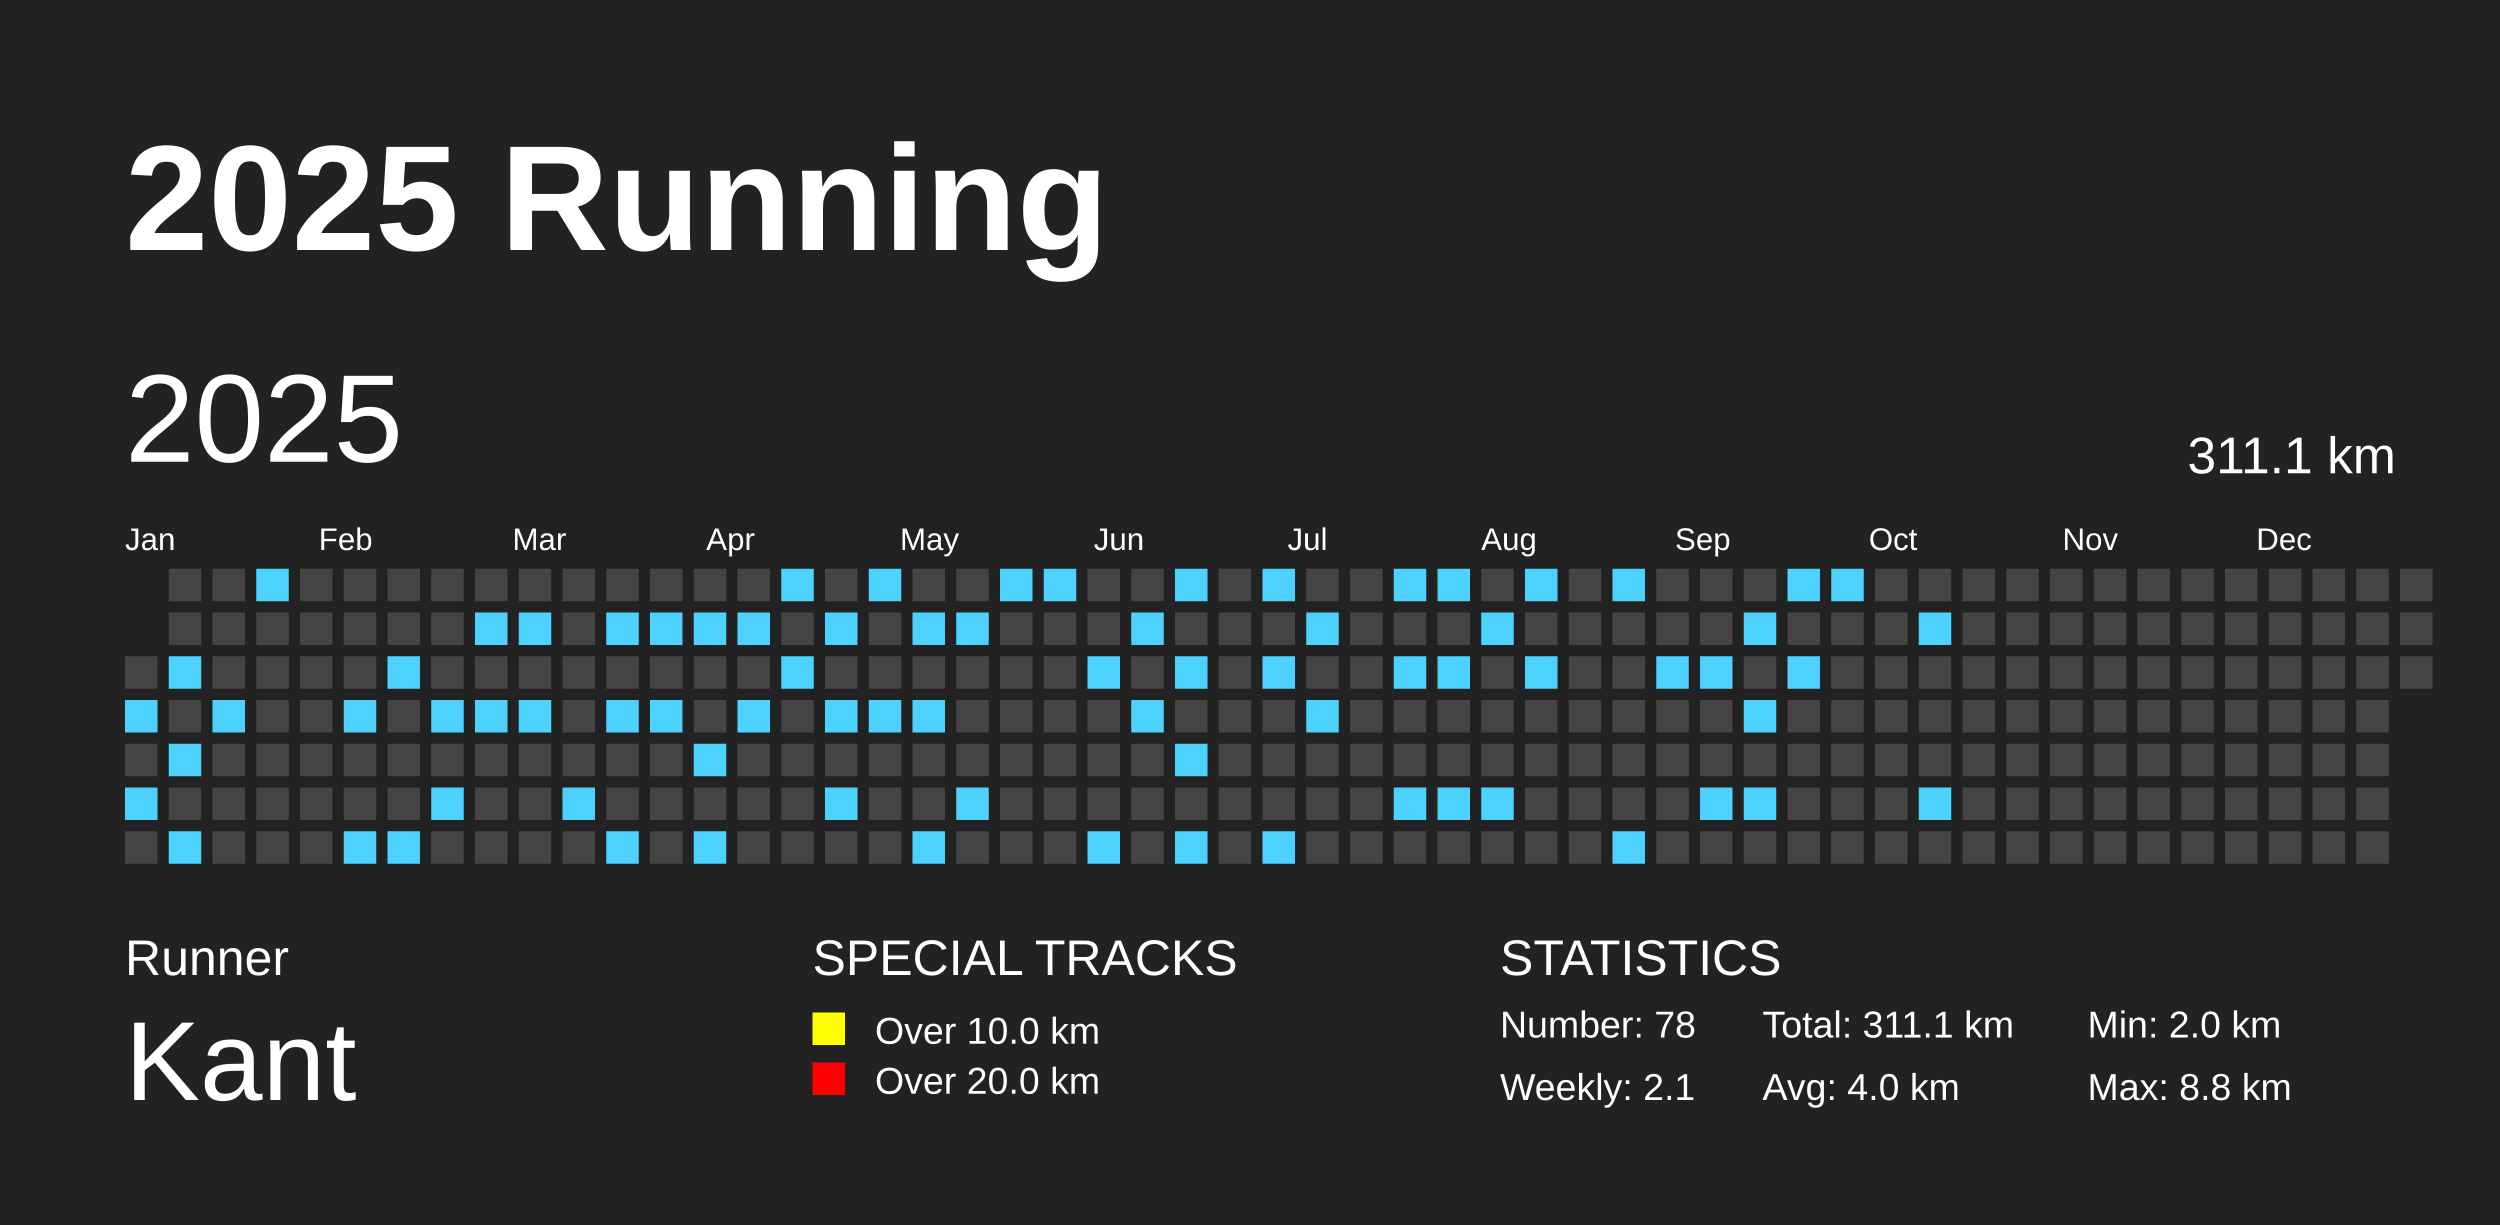
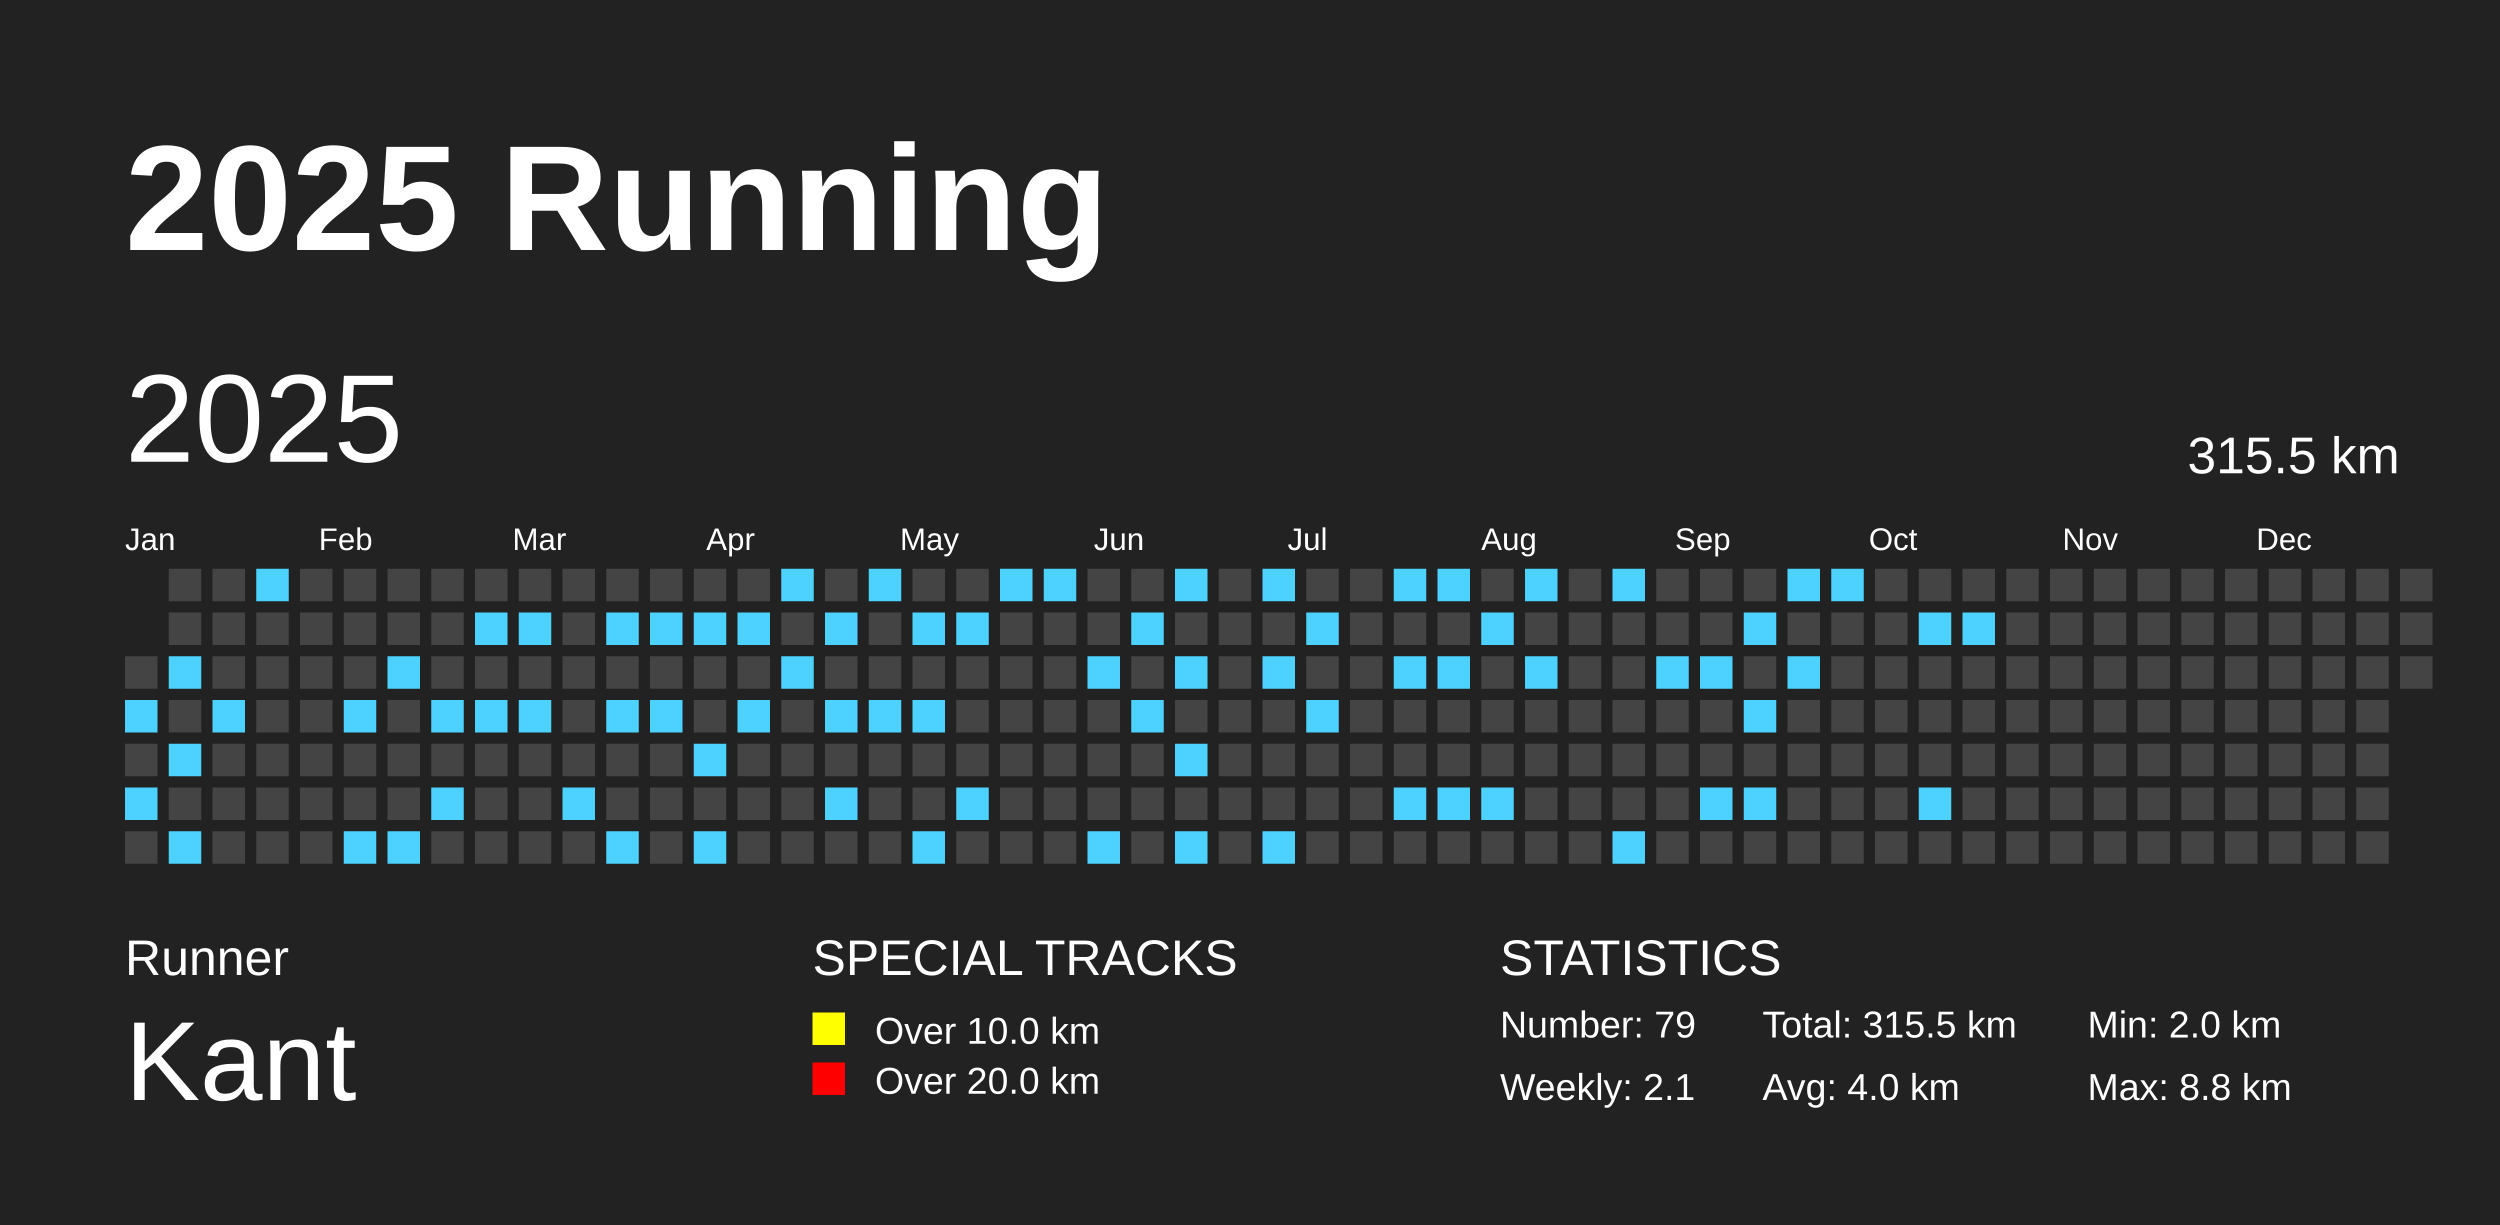
<svg xmlns="http://www.w3.org/2000/svg" baseProfile="full" height="98mm" version="1.1" viewBox="0,0,200,98" width="200mm">
  <defs />
  <rect fill="#222222" height="98" width="200" x="0" y="0" />
  <text fill="#FFFFFF" style="font-size:12px; font-family:Arial; font-weight:bold;" x="10" y="20">2025 Running</text>
  <text fill="#FFFFFF" style="font-size:4px; font-family:Arial" x="10" y="78">Runner</text>
  <text fill="#FFFFFF" style="font-size:9px; font-family:Arial" x="10" y="88">Kant</text>
  <text fill="#FFFFFF" style="font-size:4px; font-family:Arial" x="65" y="78">SPECIAL TRACKS</text>
  <rect fill="yellow" height="2.6" width="2.6" x="65" y="81" />
  <text fill="#FFFFFF" style="font-size:3px; font-family:Arial" x="70" y="83.5">Over 10.0 km</text>
  <rect fill="red" height="2.6" width="2.6" x="65" y="85" />
  <text fill="#FFFFFF" style="font-size:3px; font-family:Arial" x="70" y="87.5">Over 20.0 km</text>
  <text fill="#FFFFFF" style="font-size:4px; font-family:Arial" x="120" y="78">STATISTICS</text>
-   <text fill="#FFFFFF" style="font-size:3px; font-family:Arial" x="120" y="83">Number: 78</text>
+   <text fill="#FFFFFF" style="font-size:3px; font-family:Arial" x="120" y="83">Number: 79</text>
  <text fill="#FFFFFF" style="font-size:3px; font-family:Arial" x="120" y="88">Weekly: 2.1</text>
-   <text fill="#FFFFFF" style="font-size:3px; font-family:Arial" x="141" y="83">Total: 311.1 km</text>
+   <text fill="#FFFFFF" style="font-size:3px; font-family:Arial" x="141" y="83">Total: 315.5 km</text>
  <text fill="#FFFFFF" style="font-size:3px; font-family:Arial" x="141" y="88">Avg: 4.0 km</text>
  <text fill="#FFFFFF" style="font-size:3px; font-family:Arial" x="167" y="83">Min: 2.0 km</text>
  <text fill="#FFFFFF" style="font-size:3px; font-family:Arial" x="167" y="88">Max: 8.8 km</text>
  <text dominant-baseline="hanging" fill="#FFFFFF" style="font-size:10.0px; font-family:Arial;" x="10" y="30">2025</text>
-   <text dominant-baseline="hanging" fill="#FFFFFF" style="font-size:4.125px; font-family:Arial;" x="175" y="35">311.1 km</text>
+   <text dominant-baseline="hanging" fill="#FFFFFF" style="font-size:4.125px; font-family:Arial;" x="175" y="35">315.5 km</text>
  <text fill="#FFFFFF" style="font-size:2.5px; font-family:Arial" x="10.0" y="44">Jan</text>
  <text fill="#FFFFFF" style="font-size:2.5px; font-family:Arial" x="25.5" y="44">Feb</text>
  <text fill="#FFFFFF" style="font-size:2.5px; font-family:Arial" x="41.0" y="44">Mar</text>
  <text fill="#FFFFFF" style="font-size:2.5px; font-family:Arial" x="56.5" y="44">Apr</text>
  <text fill="#FFFFFF" style="font-size:2.5px; font-family:Arial" x="72.0" y="44">May</text>
  <text fill="#FFFFFF" style="font-size:2.5px; font-family:Arial" x="87.5" y="44">Jun</text>
  <text fill="#FFFFFF" style="font-size:2.5px; font-family:Arial" x="103.0" y="44">Jul</text>
  <text fill="#FFFFFF" style="font-size:2.5px; font-family:Arial" x="118.5" y="44">Aug</text>
  <text fill="#FFFFFF" style="font-size:2.5px; font-family:Arial" x="134.0" y="44">Sep</text>
  <text fill="#FFFFFF" style="font-size:2.5px; font-family:Arial" x="149.5" y="44">Oct</text>
  <text fill="#FFFFFF" style="font-size:2.5px; font-family:Arial" x="165.0" y="44">Nov</text>
  <text fill="#FFFFFF" style="font-size:2.5px; font-family:Arial" x="180.5" y="44">Dec</text>
  <rect fill="#444444" height="2.6" width="2.6" x="10.0" y="52.5" />
  <rect fill="#4DD2FF" height="2.6" width="2.6" x="10.0" y="56.0" />
  <rect fill="#444444" height="2.6" width="2.6" x="10.0" y="59.5" />
  <rect fill="#4DD2FF" height="2.6" width="2.6" x="10.0" y="63.0" />
  <rect fill="#444444" height="2.6" width="2.6" x="10.0" y="66.5" />
  <rect fill="#444444" height="2.6" width="2.6" x="13.5" y="45.5" />
  <rect fill="#444444" height="2.6" width="2.6" x="13.5" y="49.0" />
  <rect fill="#4DD2FF" height="2.6" width="2.6" x="13.5" y="52.5" />
  <rect fill="#444444" height="2.6" width="2.6" x="13.5" y="56.0" />
  <rect fill="#4DD2FF" height="2.6" width="2.6" x="13.5" y="59.5" />
  <rect fill="#444444" height="2.6" width="2.6" x="13.5" y="63.0" />
  <rect fill="#4DD2FF" height="2.6" width="2.6" x="13.5" y="66.5" />
  <rect fill="#444444" height="2.6" width="2.6" x="17.0" y="45.5" />
  <rect fill="#444444" height="2.6" width="2.6" x="17.0" y="49.0" />
  <rect fill="#444444" height="2.6" width="2.6" x="17.0" y="52.5" />
  <rect fill="#4DD2FF" height="2.6" width="2.6" x="17.0" y="56.0" />
  <rect fill="#444444" height="2.6" width="2.6" x="17.0" y="59.5" />
  <rect fill="#444444" height="2.6" width="2.6" x="17.0" y="63.0" />
  <rect fill="#444444" height="2.6" width="2.6" x="17.0" y="66.5" />
  <rect fill="#4DD2FF" height="2.6" width="2.6" x="20.5" y="45.5" />
  <rect fill="#444444" height="2.6" width="2.6" x="20.5" y="49.0" />
  <rect fill="#444444" height="2.6" width="2.6" x="20.5" y="52.5" />
  <rect fill="#444444" height="2.6" width="2.6" x="20.5" y="56.0" />
  <rect fill="#444444" height="2.6" width="2.6" x="20.5" y="59.5" />
  <rect fill="#444444" height="2.6" width="2.6" x="20.5" y="63.0" />
  <rect fill="#444444" height="2.6" width="2.6" x="20.5" y="66.5" />
  <rect fill="#444444" height="2.6" width="2.6" x="24.0" y="45.5" />
  <rect fill="#444444" height="2.6" width="2.6" x="24.0" y="49.0" />
  <rect fill="#444444" height="2.6" width="2.6" x="24.0" y="52.5" />
  <rect fill="#444444" height="2.6" width="2.6" x="24.0" y="56.0" />
  <rect fill="#444444" height="2.6" width="2.6" x="24.0" y="59.5" />
  <rect fill="#444444" height="2.6" width="2.6" x="24.0" y="63.0" />
  <rect fill="#444444" height="2.6" width="2.6" x="24.0" y="66.5" />
  <rect fill="#444444" height="2.6" width="2.6" x="27.5" y="45.5" />
  <rect fill="#444444" height="2.6" width="2.6" x="27.5" y="49.0" />
  <rect fill="#444444" height="2.6" width="2.6" x="27.5" y="52.5" />
  <rect fill="#4DD2FF" height="2.6" width="2.6" x="27.5" y="56.0" />
  <rect fill="#444444" height="2.6" width="2.6" x="27.5" y="59.5" />
  <rect fill="#444444" height="2.6" width="2.6" x="27.5" y="63.0" />
  <rect fill="#4DD2FF" height="2.6" width="2.6" x="27.5" y="66.5" />
  <rect fill="#444444" height="2.6" width="2.6" x="31.0" y="45.5" />
  <rect fill="#444444" height="2.6" width="2.6" x="31.0" y="49.0" />
  <rect fill="#4DD2FF" height="2.6" width="2.6" x="31.0" y="52.5" />
  <rect fill="#444444" height="2.6" width="2.6" x="31.0" y="56.0" />
  <rect fill="#444444" height="2.6" width="2.6" x="31.0" y="59.5" />
  <rect fill="#444444" height="2.6" width="2.6" x="31.0" y="63.0" />
  <rect fill="#4DD2FF" height="2.6" width="2.6" x="31.0" y="66.5" />
  <rect fill="#444444" height="2.6" width="2.6" x="34.5" y="45.5" />
  <rect fill="#444444" height="2.6" width="2.6" x="34.5" y="49.0" />
  <rect fill="#444444" height="2.6" width="2.6" x="34.5" y="52.5" />
  <rect fill="#4DD2FF" height="2.6" width="2.6" x="34.5" y="56.0" />
  <rect fill="#444444" height="2.6" width="2.6" x="34.5" y="59.5" />
  <rect fill="#4DD2FF" height="2.6" width="2.6" x="34.5" y="63.0" />
  <rect fill="#444444" height="2.6" width="2.6" x="34.5" y="66.5" />
  <rect fill="#444444" height="2.6" width="2.6" x="38.0" y="45.5" />
  <rect fill="#4DD2FF" height="2.6" width="2.6" x="38.0" y="49.0" />
  <rect fill="#444444" height="2.6" width="2.6" x="38.0" y="52.5" />
  <rect fill="#4DD2FF" height="2.6" width="2.6" x="38.0" y="56.0" />
  <rect fill="#444444" height="2.6" width="2.6" x="38.0" y="59.5" />
  <rect fill="#444444" height="2.6" width="2.6" x="38.0" y="63.0" />
  <rect fill="#444444" height="2.6" width="2.6" x="38.0" y="66.5" />
  <rect fill="#444444" height="2.6" width="2.6" x="41.5" y="45.5" />
  <rect fill="#4DD2FF" height="2.6" width="2.6" x="41.5" y="49.0" />
  <rect fill="#444444" height="2.6" width="2.6" x="41.5" y="52.5" />
  <rect fill="#4DD2FF" height="2.6" width="2.6" x="41.5" y="56.0" />
  <rect fill="#444444" height="2.6" width="2.6" x="41.5" y="59.5" />
  <rect fill="#444444" height="2.6" width="2.6" x="41.5" y="63.0" />
  <rect fill="#444444" height="2.6" width="2.6" x="41.5" y="66.5" />
  <rect fill="#444444" height="2.6" width="2.6" x="45.0" y="45.5" />
  <rect fill="#444444" height="2.6" width="2.6" x="45.0" y="49.0" />
  <rect fill="#444444" height="2.6" width="2.6" x="45.0" y="52.5" />
  <rect fill="#444444" height="2.6" width="2.6" x="45.0" y="56.0" />
  <rect fill="#444444" height="2.6" width="2.6" x="45.0" y="59.5" />
  <rect fill="#4DD2FF" height="2.6" width="2.6" x="45.0" y="63.0" />
  <rect fill="#444444" height="2.6" width="2.6" x="45.0" y="66.5" />
  <rect fill="#444444" height="2.6" width="2.6" x="48.5" y="45.5" />
  <rect fill="#4DD2FF" height="2.6" width="2.6" x="48.5" y="49.0" />
  <rect fill="#444444" height="2.6" width="2.6" x="48.5" y="52.5" />
  <rect fill="#4DD2FF" height="2.6" width="2.6" x="48.5" y="56.0" />
  <rect fill="#444444" height="2.6" width="2.6" x="48.5" y="59.5" />
  <rect fill="#444444" height="2.6" width="2.6" x="48.5" y="63.0" />
  <rect fill="#4DD2FF" height="2.6" width="2.6" x="48.5" y="66.5" />
  <rect fill="#444444" height="2.6" width="2.6" x="52.0" y="45.5" />
  <rect fill="#4DD2FF" height="2.6" width="2.6" x="52.0" y="49.0" />
  <rect fill="#444444" height="2.6" width="2.6" x="52.0" y="52.5" />
  <rect fill="#4DD2FF" height="2.6" width="2.6" x="52.0" y="56.0" />
  <rect fill="#444444" height="2.6" width="2.6" x="52.0" y="59.5" />
  <rect fill="#444444" height="2.6" width="2.6" x="52.0" y="63.0" />
  <rect fill="#444444" height="2.6" width="2.6" x="52.0" y="66.5" />
  <rect fill="#444444" height="2.6" width="2.6" x="55.5" y="45.5" />
  <rect fill="#4DD2FF" height="2.6" width="2.6" x="55.5" y="49.0" />
  <rect fill="#444444" height="2.6" width="2.6" x="55.5" y="52.5" />
  <rect fill="#444444" height="2.6" width="2.6" x="55.5" y="56.0" />
  <rect fill="#4DD2FF" height="2.6" width="2.6" x="55.5" y="59.5" />
  <rect fill="#444444" height="2.6" width="2.6" x="55.5" y="63.0" />
  <rect fill="#4DD2FF" height="2.6" width="2.6" x="55.5" y="66.5" />
  <rect fill="#444444" height="2.6" width="2.6" x="59.0" y="45.5" />
  <rect fill="#4DD2FF" height="2.6" width="2.6" x="59.0" y="49.0" />
  <rect fill="#444444" height="2.6" width="2.6" x="59.0" y="52.5" />
  <rect fill="#4DD2FF" height="2.6" width="2.6" x="59.0" y="56.0" />
  <rect fill="#444444" height="2.6" width="2.6" x="59.0" y="59.5" />
  <rect fill="#444444" height="2.6" width="2.6" x="59.0" y="63.0" />
  <rect fill="#444444" height="2.6" width="2.6" x="59.0" y="66.5" />
  <rect fill="#4DD2FF" height="2.6" width="2.6" x="62.5" y="45.5" />
  <rect fill="#444444" height="2.6" width="2.6" x="62.5" y="49.0" />
  <rect fill="#4DD2FF" height="2.6" width="2.6" x="62.5" y="52.5" />
  <rect fill="#444444" height="2.6" width="2.6" x="62.5" y="56.0" />
  <rect fill="#444444" height="2.6" width="2.6" x="62.5" y="59.5" />
  <rect fill="#444444" height="2.6" width="2.6" x="62.5" y="63.0" />
  <rect fill="#444444" height="2.6" width="2.6" x="62.5" y="66.5" />
  <rect fill="#444444" height="2.6" width="2.6" x="66.0" y="45.5" />
  <rect fill="#4DD2FF" height="2.6" width="2.6" x="66.0" y="49.0" />
  <rect fill="#444444" height="2.6" width="2.6" x="66.0" y="52.5" />
  <rect fill="#4DD2FF" height="2.6" width="2.6" x="66.0" y="56.0" />
  <rect fill="#444444" height="2.6" width="2.6" x="66.0" y="59.5" />
  <rect fill="#4DD2FF" height="2.6" width="2.6" x="66.0" y="63.0" />
  <rect fill="#444444" height="2.6" width="2.6" x="66.0" y="66.5" />
  <rect fill="#4DD2FF" height="2.6" width="2.6" x="69.5" y="45.5" />
  <rect fill="#444444" height="2.6" width="2.6" x="69.5" y="49.0" />
  <rect fill="#444444" height="2.6" width="2.6" x="69.5" y="52.5" />
  <rect fill="#4DD2FF" height="2.6" width="2.6" x="69.5" y="56.0" />
  <rect fill="#444444" height="2.6" width="2.6" x="69.5" y="59.5" />
  <rect fill="#444444" height="2.6" width="2.6" x="69.5" y="63.0" />
  <rect fill="#444444" height="2.6" width="2.6" x="69.5" y="66.5" />
  <rect fill="#444444" height="2.6" width="2.6" x="73.0" y="45.5" />
  <rect fill="#4DD2FF" height="2.6" width="2.6" x="73.0" y="49.0" />
  <rect fill="#444444" height="2.6" width="2.6" x="73.0" y="52.5" />
  <rect fill="#4DD2FF" height="2.6" width="2.6" x="73.0" y="56.0" />
  <rect fill="#444444" height="2.6" width="2.6" x="73.0" y="59.5" />
  <rect fill="#444444" height="2.6" width="2.6" x="73.0" y="63.0" />
  <rect fill="#4DD2FF" height="2.6" width="2.6" x="73.0" y="66.5" />
  <rect fill="#444444" height="2.6" width="2.6" x="76.5" y="45.5" />
  <rect fill="#4DD2FF" height="2.6" width="2.6" x="76.5" y="49.0" />
  <rect fill="#444444" height="2.6" width="2.6" x="76.5" y="52.5" />
  <rect fill="#444444" height="2.6" width="2.6" x="76.5" y="56.0" />
  <rect fill="#444444" height="2.6" width="2.6" x="76.5" y="59.5" />
  <rect fill="#4DD2FF" height="2.6" width="2.6" x="76.5" y="63.0" />
  <rect fill="#444444" height="2.6" width="2.6" x="76.5" y="66.5" />
  <rect fill="#4DD2FF" height="2.6" width="2.6" x="80.0" y="45.5" />
  <rect fill="#444444" height="2.6" width="2.6" x="80.0" y="49.0" />
  <rect fill="#444444" height="2.6" width="2.6" x="80.0" y="52.5" />
  <rect fill="#444444" height="2.6" width="2.6" x="80.0" y="56.0" />
  <rect fill="#444444" height="2.6" width="2.6" x="80.0" y="59.5" />
  <rect fill="#444444" height="2.6" width="2.6" x="80.0" y="63.0" />
  <rect fill="#444444" height="2.6" width="2.6" x="80.0" y="66.5" />
  <rect fill="#4DD2FF" height="2.6" width="2.6" x="83.5" y="45.5" />
  <rect fill="#444444" height="2.6" width="2.6" x="83.5" y="49.0" />
  <rect fill="#444444" height="2.6" width="2.6" x="83.5" y="52.5" />
  <rect fill="#444444" height="2.6" width="2.6" x="83.5" y="56.0" />
  <rect fill="#444444" height="2.6" width="2.6" x="83.5" y="59.5" />
  <rect fill="#444444" height="2.6" width="2.6" x="83.5" y="63.0" />
  <rect fill="#444444" height="2.6" width="2.6" x="83.5" y="66.5" />
  <rect fill="#444444" height="2.6" width="2.6" x="87.0" y="45.5" />
  <rect fill="#444444" height="2.6" width="2.6" x="87.0" y="49.0" />
  <rect fill="#4DD2FF" height="2.6" width="2.6" x="87.0" y="52.5" />
  <rect fill="#444444" height="2.6" width="2.6" x="87.0" y="56.0" />
  <rect fill="#444444" height="2.6" width="2.6" x="87.0" y="59.5" />
  <rect fill="#444444" height="2.6" width="2.6" x="87.0" y="63.0" />
  <rect fill="#4DD2FF" height="2.6" width="2.6" x="87.0" y="66.5" />
  <rect fill="#444444" height="2.6" width="2.6" x="90.5" y="45.5" />
  <rect fill="#4DD2FF" height="2.6" width="2.6" x="90.5" y="49.0" />
  <rect fill="#444444" height="2.6" width="2.6" x="90.5" y="52.5" />
  <rect fill="#4DD2FF" height="2.6" width="2.6" x="90.5" y="56.0" />
  <rect fill="#444444" height="2.6" width="2.6" x="90.5" y="59.5" />
  <rect fill="#444444" height="2.6" width="2.6" x="90.5" y="63.0" />
  <rect fill="#444444" height="2.6" width="2.6" x="90.5" y="66.5" />
  <rect fill="#4DD2FF" height="2.6" width="2.6" x="94.0" y="45.5" />
  <rect fill="#444444" height="2.6" width="2.6" x="94.0" y="49.0" />
  <rect fill="#4DD2FF" height="2.6" width="2.6" x="94.0" y="52.5" />
  <rect fill="#444444" height="2.6" width="2.6" x="94.0" y="56.0" />
  <rect fill="#4DD2FF" height="2.6" width="2.6" x="94.0" y="59.5" />
  <rect fill="#444444" height="2.6" width="2.6" x="94.0" y="63.0" />
  <rect fill="#4DD2FF" height="2.6" width="2.6" x="94.0" y="66.5" />
  <rect fill="#444444" height="2.6" width="2.6" x="97.5" y="45.5" />
  <rect fill="#444444" height="2.6" width="2.6" x="97.5" y="49.0" />
  <rect fill="#444444" height="2.6" width="2.6" x="97.5" y="52.5" />
  <rect fill="#444444" height="2.6" width="2.6" x="97.5" y="56.0" />
  <rect fill="#444444" height="2.6" width="2.6" x="97.5" y="59.5" />
  <rect fill="#444444" height="2.6" width="2.6" x="97.5" y="63.0" />
  <rect fill="#444444" height="2.6" width="2.6" x="97.5" y="66.5" />
  <rect fill="#4DD2FF" height="2.6" width="2.6" x="101.0" y="45.5" />
  <rect fill="#444444" height="2.6" width="2.6" x="101.0" y="49.0" />
  <rect fill="#4DD2FF" height="2.6" width="2.6" x="101.0" y="52.5" />
  <rect fill="#444444" height="2.6" width="2.6" x="101.0" y="56.0" />
  <rect fill="#444444" height="2.6" width="2.6" x="101.0" y="59.5" />
  <rect fill="#444444" height="2.6" width="2.6" x="101.0" y="63.0" />
  <rect fill="#4DD2FF" height="2.6" width="2.6" x="101.0" y="66.5" />
  <rect fill="#444444" height="2.6" width="2.6" x="104.5" y="45.5" />
  <rect fill="#4DD2FF" height="2.6" width="2.6" x="104.5" y="49.0" />
  <rect fill="#444444" height="2.6" width="2.6" x="104.5" y="52.5" />
  <rect fill="#4DD2FF" height="2.6" width="2.6" x="104.5" y="56.0" />
  <rect fill="#444444" height="2.6" width="2.6" x="104.5" y="59.5" />
  <rect fill="#444444" height="2.6" width="2.6" x="104.5" y="63.0" />
  <rect fill="#444444" height="2.6" width="2.6" x="104.5" y="66.5" />
  <rect fill="#444444" height="2.6" width="2.6" x="108.0" y="45.5" />
  <rect fill="#444444" height="2.6" width="2.6" x="108.0" y="49.0" />
  <rect fill="#444444" height="2.6" width="2.6" x="108.0" y="52.5" />
  <rect fill="#444444" height="2.6" width="2.6" x="108.0" y="56.0" />
  <rect fill="#444444" height="2.6" width="2.6" x="108.0" y="59.5" />
  <rect fill="#444444" height="2.6" width="2.6" x="108.0" y="63.0" />
  <rect fill="#444444" height="2.6" width="2.6" x="108.0" y="66.5" />
  <rect fill="#4DD2FF" height="2.6" width="2.6" x="111.5" y="45.5" />
  <rect fill="#444444" height="2.6" width="2.6" x="111.5" y="49.0" />
  <rect fill="#4DD2FF" height="2.6" width="2.6" x="111.5" y="52.5" />
  <rect fill="#444444" height="2.6" width="2.6" x="111.5" y="56.0" />
  <rect fill="#444444" height="2.6" width="2.6" x="111.5" y="59.5" />
  <rect fill="#4DD2FF" height="2.6" width="2.6" x="111.5" y="63.0" />
  <rect fill="#444444" height="2.6" width="2.6" x="111.5" y="66.5" />
  <rect fill="#4DD2FF" height="2.6" width="2.6" x="115.0" y="45.5" />
  <rect fill="#444444" height="2.6" width="2.6" x="115.0" y="49.0" />
  <rect fill="#4DD2FF" height="2.6" width="2.6" x="115.0" y="52.5" />
  <rect fill="#444444" height="2.6" width="2.6" x="115.0" y="56.0" />
  <rect fill="#444444" height="2.6" width="2.6" x="115.0" y="59.5" />
  <rect fill="#4DD2FF" height="2.6" width="2.6" x="115.0" y="63.0" />
  <rect fill="#444444" height="2.6" width="2.6" x="115.0" y="66.5" />
  <rect fill="#444444" height="2.6" width="2.6" x="118.5" y="45.5" />
  <rect fill="#4DD2FF" height="2.6" width="2.6" x="118.5" y="49.0" />
  <rect fill="#444444" height="2.6" width="2.6" x="118.5" y="52.5" />
  <rect fill="#444444" height="2.6" width="2.6" x="118.5" y="56.0" />
  <rect fill="#444444" height="2.6" width="2.6" x="118.5" y="59.5" />
  <rect fill="#4DD2FF" height="2.6" width="2.6" x="118.5" y="63.0" />
  <rect fill="#444444" height="2.6" width="2.6" x="118.5" y="66.5" />
  <rect fill="#4DD2FF" height="2.6" width="2.6" x="122.0" y="45.5" />
  <rect fill="#444444" height="2.6" width="2.6" x="122.0" y="49.0" />
  <rect fill="#4DD2FF" height="2.6" width="2.6" x="122.0" y="52.5" />
  <rect fill="#444444" height="2.6" width="2.6" x="122.0" y="56.0" />
  <rect fill="#444444" height="2.6" width="2.6" x="122.0" y="59.5" />
  <rect fill="#444444" height="2.6" width="2.6" x="122.0" y="63.0" />
  <rect fill="#444444" height="2.6" width="2.6" x="122.0" y="66.5" />
  <rect fill="#444444" height="2.6" width="2.6" x="125.5" y="45.5" />
  <rect fill="#444444" height="2.6" width="2.6" x="125.5" y="49.0" />
  <rect fill="#444444" height="2.6" width="2.6" x="125.5" y="52.5" />
  <rect fill="#444444" height="2.6" width="2.6" x="125.5" y="56.0" />
  <rect fill="#444444" height="2.6" width="2.6" x="125.5" y="59.5" />
  <rect fill="#444444" height="2.6" width="2.6" x="125.5" y="63.0" />
  <rect fill="#444444" height="2.6" width="2.6" x="125.5" y="66.5" />
  <rect fill="#4DD2FF" height="2.6" width="2.6" x="129.0" y="45.5" />
  <rect fill="#444444" height="2.6" width="2.6" x="129.0" y="49.0" />
  <rect fill="#444444" height="2.6" width="2.6" x="129.0" y="52.5" />
  <rect fill="#444444" height="2.6" width="2.6" x="129.0" y="56.0" />
  <rect fill="#444444" height="2.6" width="2.6" x="129.0" y="59.5" />
  <rect fill="#444444" height="2.6" width="2.6" x="129.0" y="63.0" />
  <rect fill="#4DD2FF" height="2.6" width="2.6" x="129.0" y="66.5" />
  <rect fill="#444444" height="2.6" width="2.6" x="132.5" y="45.5" />
  <rect fill="#444444" height="2.6" width="2.6" x="132.5" y="49.0" />
  <rect fill="#4DD2FF" height="2.6" width="2.6" x="132.5" y="52.5" />
  <rect fill="#444444" height="2.6" width="2.6" x="132.5" y="56.0" />
  <rect fill="#444444" height="2.6" width="2.6" x="132.5" y="59.5" />
  <rect fill="#444444" height="2.6" width="2.6" x="132.5" y="63.0" />
  <rect fill="#444444" height="2.6" width="2.6" x="132.5" y="66.5" />
  <rect fill="#444444" height="2.6" width="2.6" x="136.0" y="45.5" />
  <rect fill="#444444" height="2.6" width="2.6" x="136.0" y="49.0" />
  <rect fill="#4DD2FF" height="2.6" width="2.6" x="136.0" y="52.5" />
  <rect fill="#444444" height="2.6" width="2.6" x="136.0" y="56.0" />
  <rect fill="#444444" height="2.6" width="2.6" x="136.0" y="59.5" />
  <rect fill="#4DD2FF" height="2.6" width="2.6" x="136.0" y="63.0" />
  <rect fill="#444444" height="2.6" width="2.6" x="136.0" y="66.5" />
  <rect fill="#444444" height="2.6" width="2.6" x="139.5" y="45.5" />
  <rect fill="#4DD2FF" height="2.6" width="2.6" x="139.5" y="49.0" />
  <rect fill="#444444" height="2.6" width="2.6" x="139.5" y="52.5" />
  <rect fill="#4DD2FF" height="2.6" width="2.6" x="139.5" y="56.0" />
  <rect fill="#444444" height="2.6" width="2.6" x="139.5" y="59.5" />
  <rect fill="#4DD2FF" height="2.6" width="2.6" x="139.5" y="63.0" />
  <rect fill="#444444" height="2.6" width="2.6" x="139.5" y="66.5" />
  <rect fill="#4DD2FF" height="2.6" width="2.6" x="143.0" y="45.5" />
  <rect fill="#444444" height="2.6" width="2.6" x="143.0" y="49.0" />
  <rect fill="#4DD2FF" height="2.6" width="2.6" x="143.0" y="52.5" />
  <rect fill="#444444" height="2.6" width="2.6" x="143.0" y="56.0" />
  <rect fill="#444444" height="2.6" width="2.6" x="143.0" y="59.5" />
  <rect fill="#444444" height="2.6" width="2.6" x="143.0" y="63.0" />
  <rect fill="#444444" height="2.6" width="2.6" x="143.0" y="66.5" />
  <rect fill="#4DD2FF" height="2.6" width="2.6" x="146.5" y="45.5" />
  <rect fill="#444444" height="2.6" width="2.6" x="146.5" y="49.0" />
  <rect fill="#444444" height="2.6" width="2.6" x="146.5" y="52.5" />
  <rect fill="#444444" height="2.6" width="2.6" x="146.5" y="56.0" />
  <rect fill="#444444" height="2.6" width="2.6" x="146.5" y="59.5" />
  <rect fill="#444444" height="2.6" width="2.6" x="146.5" y="63.0" />
  <rect fill="#444444" height="2.6" width="2.6" x="146.5" y="66.5" />
  <rect fill="#444444" height="2.6" width="2.6" x="150.0" y="45.5" />
  <rect fill="#444444" height="2.6" width="2.6" x="150.0" y="49.0" />
  <rect fill="#444444" height="2.6" width="2.6" x="150.0" y="52.5" />
  <rect fill="#444444" height="2.6" width="2.6" x="150.0" y="56.0" />
  <rect fill="#444444" height="2.6" width="2.6" x="150.0" y="59.5" />
  <rect fill="#444444" height="2.6" width="2.6" x="150.0" y="63.0" />
  <rect fill="#444444" height="2.6" width="2.6" x="150.0" y="66.5" />
  <rect fill="#444444" height="2.6" width="2.6" x="153.5" y="45.5" />
  <rect fill="#4DD2FF" height="2.6" width="2.6" x="153.5" y="49.0" />
  <rect fill="#444444" height="2.6" width="2.6" x="153.5" y="52.5" />
  <rect fill="#444444" height="2.6" width="2.6" x="153.5" y="56.0" />
  <rect fill="#444444" height="2.6" width="2.6" x="153.5" y="59.5" />
  <rect fill="#4DD2FF" height="2.6" width="2.6" x="153.5" y="63.0" />
  <rect fill="#444444" height="2.6" width="2.6" x="153.5" y="66.5" />
  <rect fill="#444444" height="2.6" width="2.6" x="157.0" y="45.5" />
-   <rect fill="#444444" height="2.6" width="2.6" x="157.0" y="49.0" />
+   <rect fill="#4DD2FF" height="2.6" width="2.6" x="157.0" y="49.0" />
  <rect fill="#444444" height="2.6" width="2.6" x="157.0" y="52.5" />
  <rect fill="#444444" height="2.6" width="2.6" x="157.0" y="56.0" />
  <rect fill="#444444" height="2.6" width="2.6" x="157.0" y="59.5" />
  <rect fill="#444444" height="2.6" width="2.6" x="157.0" y="63.0" />
  <rect fill="#444444" height="2.6" width="2.6" x="157.0" y="66.5" />
  <rect fill="#444444" height="2.6" width="2.6" x="160.5" y="45.5" />
  <rect fill="#444444" height="2.6" width="2.6" x="160.5" y="49.0" />
  <rect fill="#444444" height="2.6" width="2.6" x="160.5" y="52.5" />
  <rect fill="#444444" height="2.6" width="2.6" x="160.5" y="56.0" />
  <rect fill="#444444" height="2.6" width="2.6" x="160.5" y="59.5" />
  <rect fill="#444444" height="2.6" width="2.6" x="160.5" y="63.0" />
  <rect fill="#444444" height="2.6" width="2.6" x="160.5" y="66.5" />
  <rect fill="#444444" height="2.6" width="2.6" x="164.0" y="45.5" />
  <rect fill="#444444" height="2.6" width="2.6" x="164.0" y="49.0" />
  <rect fill="#444444" height="2.6" width="2.6" x="164.0" y="52.5" />
  <rect fill="#444444" height="2.6" width="2.6" x="164.0" y="56.0" />
  <rect fill="#444444" height="2.6" width="2.6" x="164.0" y="59.5" />
  <rect fill="#444444" height="2.6" width="2.6" x="164.0" y="63.0" />
  <rect fill="#444444" height="2.6" width="2.6" x="164.0" y="66.5" />
  <rect fill="#444444" height="2.6" width="2.6" x="167.5" y="45.5" />
  <rect fill="#444444" height="2.6" width="2.6" x="167.5" y="49.0" />
  <rect fill="#444444" height="2.6" width="2.6" x="167.5" y="52.5" />
  <rect fill="#444444" height="2.6" width="2.6" x="167.5" y="56.0" />
  <rect fill="#444444" height="2.6" width="2.6" x="167.5" y="59.5" />
  <rect fill="#444444" height="2.6" width="2.6" x="167.5" y="63.0" />
  <rect fill="#444444" height="2.6" width="2.6" x="167.5" y="66.5" />
  <rect fill="#444444" height="2.6" width="2.6" x="171.0" y="45.5" />
  <rect fill="#444444" height="2.6" width="2.6" x="171.0" y="49.0" />
  <rect fill="#444444" height="2.6" width="2.6" x="171.0" y="52.5" />
  <rect fill="#444444" height="2.6" width="2.6" x="171.0" y="56.0" />
  <rect fill="#444444" height="2.6" width="2.6" x="171.0" y="59.5" />
  <rect fill="#444444" height="2.6" width="2.6" x="171.0" y="63.0" />
  <rect fill="#444444" height="2.6" width="2.6" x="171.0" y="66.5" />
  <rect fill="#444444" height="2.6" width="2.6" x="174.5" y="45.5" />
  <rect fill="#444444" height="2.6" width="2.6" x="174.5" y="49.0" />
  <rect fill="#444444" height="2.6" width="2.6" x="174.5" y="52.5" />
  <rect fill="#444444" height="2.6" width="2.6" x="174.5" y="56.0" />
  <rect fill="#444444" height="2.6" width="2.6" x="174.5" y="59.5" />
  <rect fill="#444444" height="2.6" width="2.6" x="174.5" y="63.0" />
  <rect fill="#444444" height="2.6" width="2.6" x="174.5" y="66.5" />
  <rect fill="#444444" height="2.6" width="2.6" x="178.0" y="45.5" />
  <rect fill="#444444" height="2.6" width="2.6" x="178.0" y="49.0" />
  <rect fill="#444444" height="2.6" width="2.6" x="178.0" y="52.5" />
  <rect fill="#444444" height="2.6" width="2.6" x="178.0" y="56.0" />
  <rect fill="#444444" height="2.6" width="2.6" x="178.0" y="59.5" />
  <rect fill="#444444" height="2.6" width="2.6" x="178.0" y="63.0" />
  <rect fill="#444444" height="2.6" width="2.6" x="178.0" y="66.5" />
  <rect fill="#444444" height="2.6" width="2.6" x="181.5" y="45.5" />
  <rect fill="#444444" height="2.6" width="2.6" x="181.5" y="49.0" />
  <rect fill="#444444" height="2.6" width="2.6" x="181.5" y="52.5" />
  <rect fill="#444444" height="2.6" width="2.6" x="181.5" y="56.0" />
  <rect fill="#444444" height="2.6" width="2.6" x="181.5" y="59.5" />
  <rect fill="#444444" height="2.6" width="2.6" x="181.5" y="63.0" />
  <rect fill="#444444" height="2.6" width="2.6" x="181.5" y="66.5" />
  <rect fill="#444444" height="2.6" width="2.6" x="185.0" y="45.5" />
  <rect fill="#444444" height="2.6" width="2.6" x="185.0" y="49.0" />
  <rect fill="#444444" height="2.6" width="2.6" x="185.0" y="52.5" />
  <rect fill="#444444" height="2.6" width="2.6" x="185.0" y="56.0" />
  <rect fill="#444444" height="2.6" width="2.6" x="185.0" y="59.5" />
  <rect fill="#444444" height="2.6" width="2.6" x="185.0" y="63.0" />
  <rect fill="#444444" height="2.6" width="2.6" x="185.0" y="66.5" />
  <rect fill="#444444" height="2.6" width="2.6" x="188.5" y="45.5" />
  <rect fill="#444444" height="2.6" width="2.6" x="188.5" y="49.0" />
  <rect fill="#444444" height="2.6" width="2.6" x="188.5" y="52.5" />
  <rect fill="#444444" height="2.6" width="2.6" x="188.5" y="56.0" />
  <rect fill="#444444" height="2.6" width="2.6" x="188.5" y="59.5" />
  <rect fill="#444444" height="2.6" width="2.6" x="188.5" y="63.0" />
  <rect fill="#444444" height="2.6" width="2.6" x="188.5" y="66.5" />
  <rect fill="#444444" height="2.6" width="2.6" x="192.0" y="45.5" />
  <rect fill="#444444" height="2.6" width="2.6" x="192.0" y="49.0" />
  <rect fill="#444444" height="2.6" width="2.6" x="192.0" y="52.5" />
</svg>
